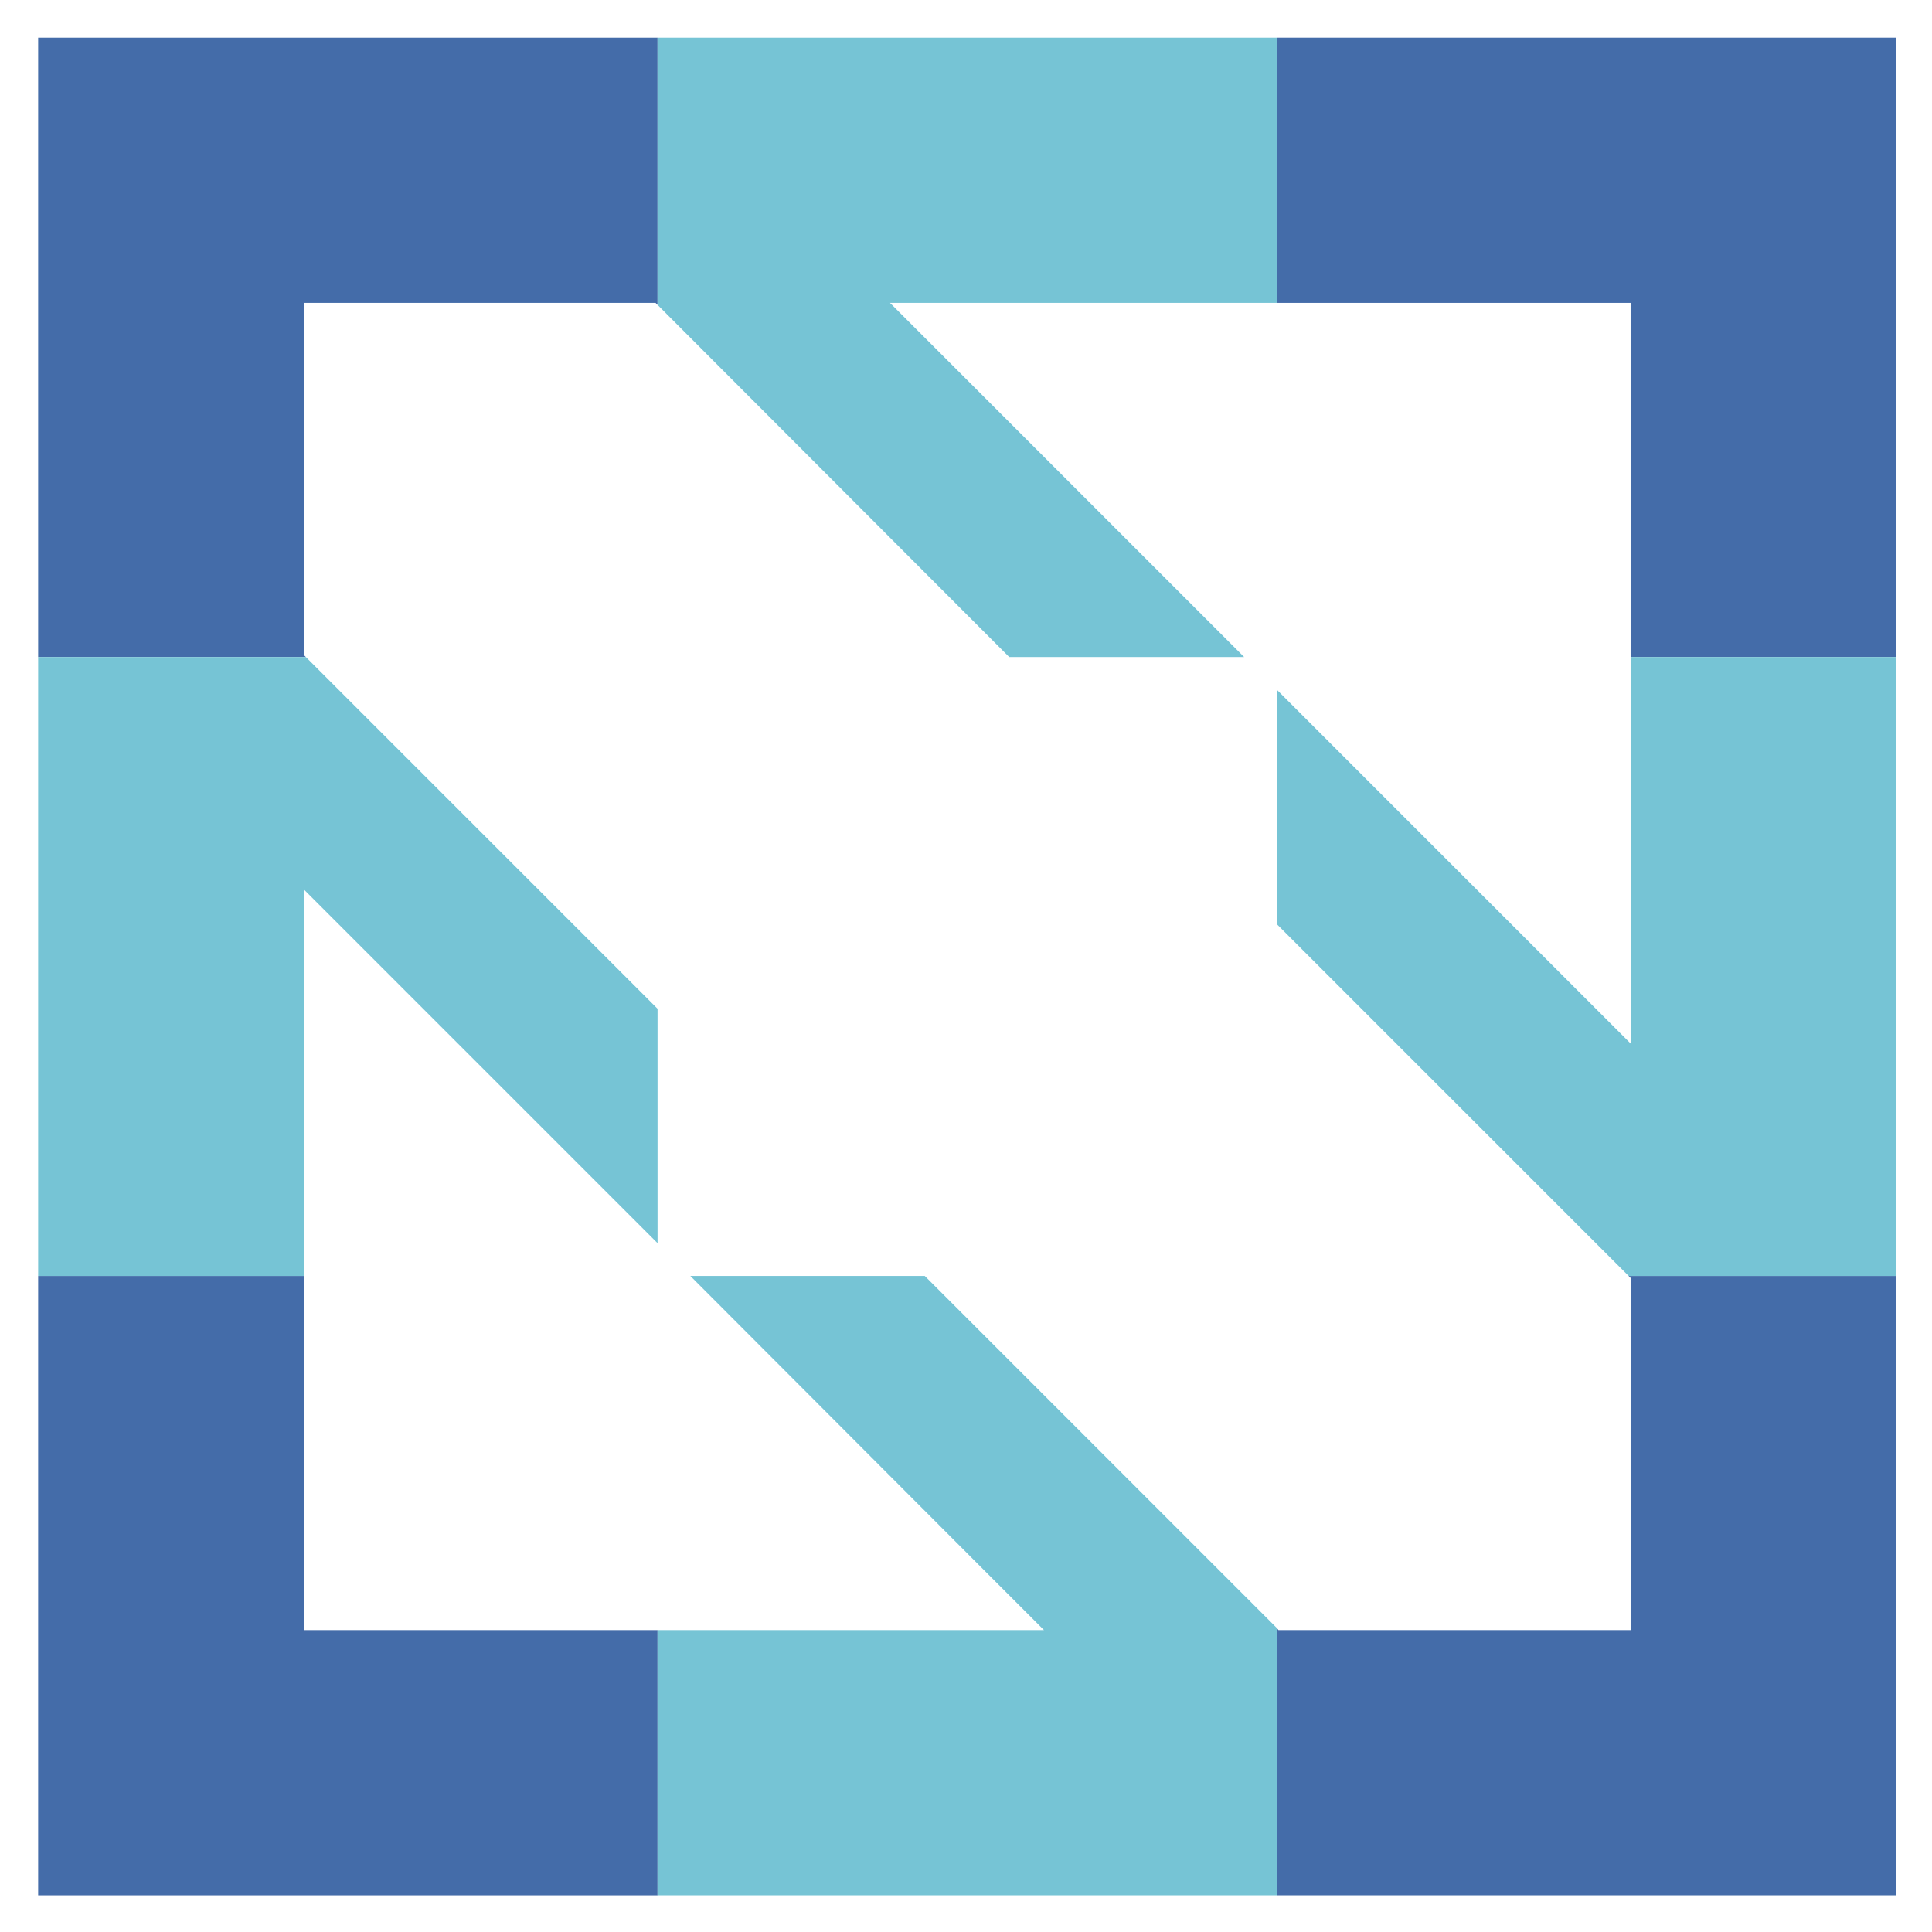
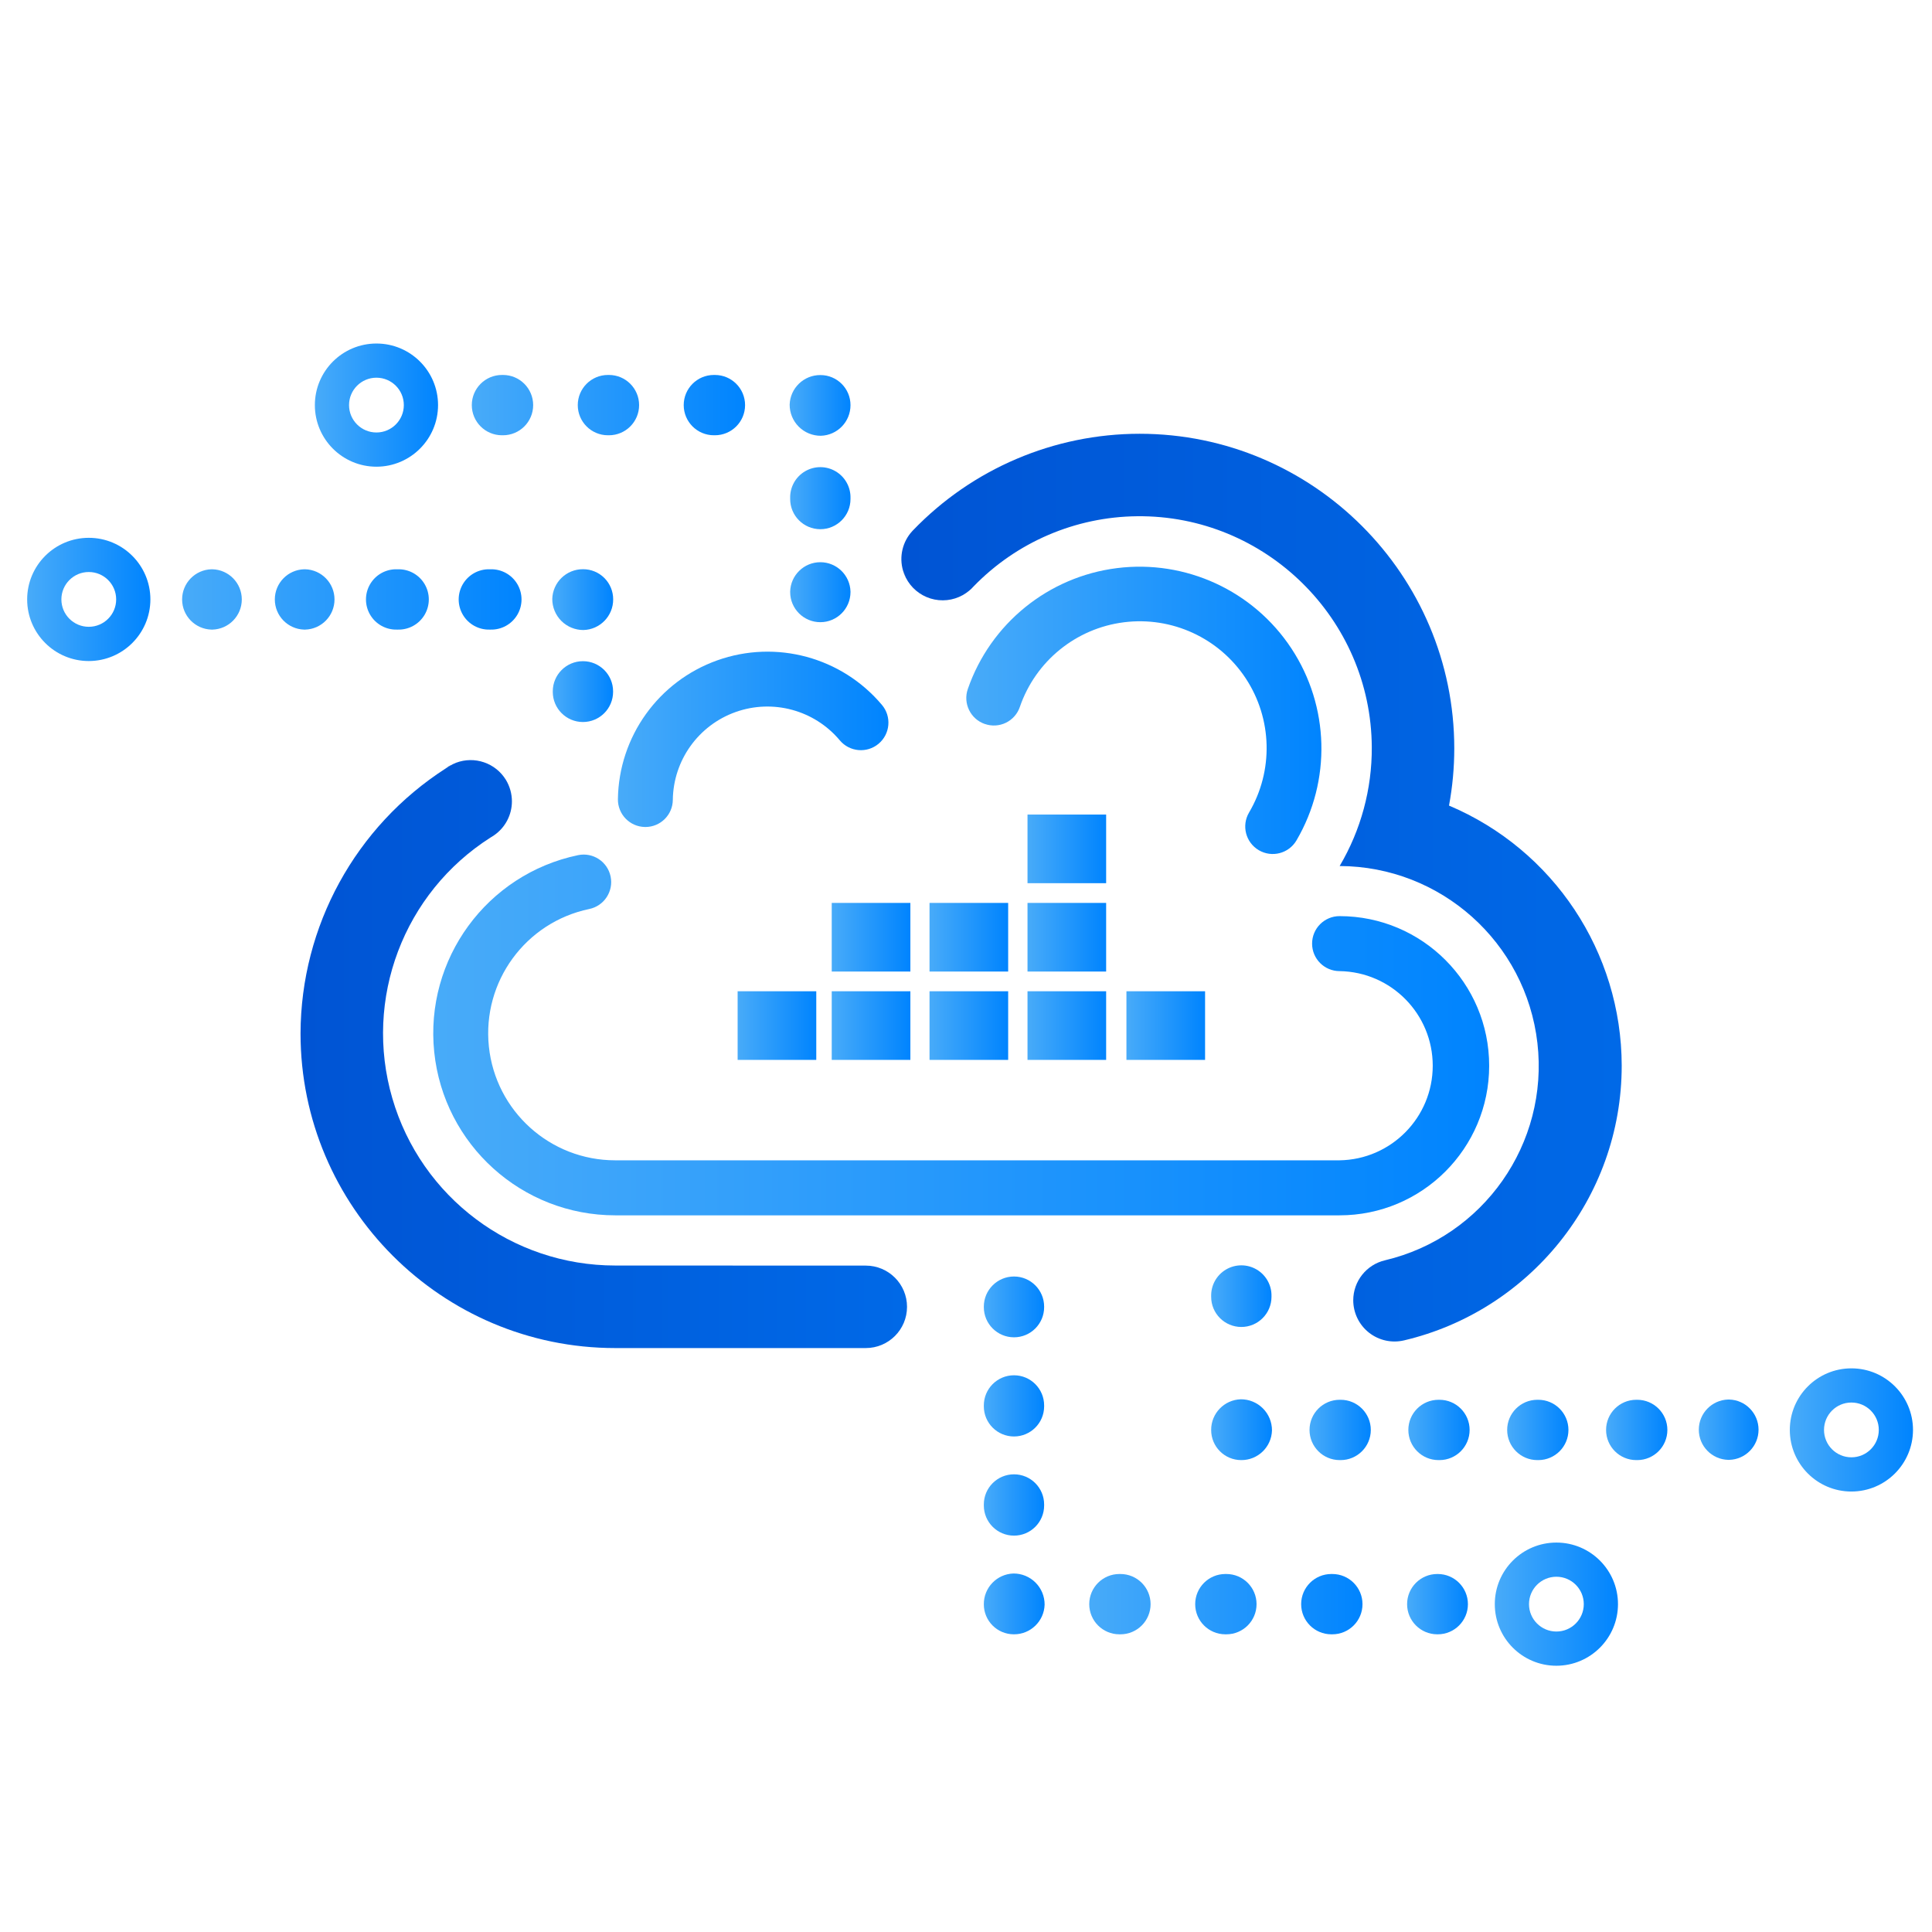
- <svg xmlns="http://www.w3.org/2000/svg" role="img" viewBox="5.52 5.02 388.96 388.96">
-   <style>svg {enable-background:new 0 0 400 400}</style>
-   <style>.st0{fill:#446ca9}.st1{fill:#76c4d5}</style>
-   <g id="XMLID_15_">
-     <g id="XMLID_78_">
-       <path id="XMLID_82_" d="M66.7 261.9H13.2v124.7h124.7v-53.4H66.7z" class="st0" />
-       <path id="XMLID_81_" d="M333.8 262.3v70.9h-70.9l-.3-.4v53.8h124.6V261.9h-53.8z" class="st0" />
-       <path id="XMLID_80_" d="M13.2 137.3h53.9l-.4-.4V66h70.8l.4.4V12.6H13.2z" class="st0" />
-       <path id="XMLID_79_" d="M262.6 12.6V66h71.2v71.3h53.4V12.6z" class="st0" />
-     </g>
-     <g id="XMLID_73_">
-       <path id="XMLID_77_" d="M256 137.3L184.7 66h77.9V12.6H137.9v53.8l70.8 70.9z" class="st1" />
-       <path id="XMLID_76_" d="M191.7 261.9h-47.2l59 59.1 12.2 12.2h-77.8v53.4h124.7v-53.8l-35.5-35.5z" class="st1" />
-       <path id="XMLID_75_" d="M333.8 137.3v77.8l-12.2-12.2-59-59v47.2l35.4 35.4 35.4 35.4h53.8V137.3z" class="st1" />
-       <path id="XMLID_74_" d="M137.9 208.1l-70.8-70.8H13.2v124.6h53.5v-77.8l71.2 71.2z" class="st1" />
-     </g>
-   </g>
+ <svg xmlns="http://www.w3.org/2000/svg" xmlns:xlink="http://www.w3.org/1999/xlink" id="图层_1" data-name="图层 1" viewBox="0 0 916.9 916.9">
+   <defs>
+     <style>.cls-1{fill:url(#未命名的渐变_12);}.cls-2{fill:url(#未命名的渐变_12-2);}.cls-3{fill:url(#未命名的渐变_12-3);}.cls-4{fill:url(#未命名的渐变_21);}.cls-5{fill:url(#未命名的渐变_21-2);}.cls-6{fill:url(#未命名的渐变_12-4);}.cls-7{fill:url(#未命名的渐变_12-5);}.cls-8{fill:url(#未命名的渐变_12-6);}.cls-9{fill:url(#未命名的渐变_12-7);}.cls-10{fill:url(#未命名的渐变_12-8);}.cls-11{fill:url(#未命名的渐变_12-9);}.cls-12{fill:url(#未命名的渐变_12-10);}.cls-13{fill:url(#未命名的渐变_12-11);}.cls-14{fill:url(#未命名的渐变_12-12);}.cls-15{fill:url(#未命名的渐变_12-13);}.cls-16{fill:url(#未命名的渐变_12-14);}.cls-17{fill:url(#未命名的渐变_12-15);}.cls-18{fill:url(#未命名的渐变_12-16);}.cls-19{fill:url(#未命名的渐变_12-17);}.cls-20{fill:url(#未命名的渐变_12-18);}.cls-21{fill:url(#未命名的渐变_12-19);}.cls-22{fill:url(#未命名的渐变_12-20);}.cls-23{fill:url(#未命名的渐变_12-21);}.cls-24{fill:url(#未命名的渐变_12-22);}.cls-25{fill:url(#未命名的渐变_12-23);}.cls-26{fill:url(#未命名的渐变_12-24);}.cls-27{fill:url(#未命名的渐变_12-25);}.cls-28{fill:url(#未命名的渐变_12-26);}.cls-29{fill:url(#未命名的渐变_12-27);}.cls-30{fill:url(#未命名的渐变_12-28);}.cls-31{fill:url(#未命名的渐变_12-29);}.cls-32{fill:url(#未命名的渐变_12-30);}.cls-33{fill:url(#未命名的渐变_12-31);}.cls-34{fill:url(#未命名的渐变_12-32);}.cls-35{fill:url(#未命名的渐变_12-33);}.cls-36{fill:url(#未命名的渐变_12-34);}.cls-37{fill:url(#未命名的渐变_12-35);}</style>
+     <linearGradient id="未命名的渐变_12" x1="205.61" y1="491.18" x2="706.67" y2="491.18" gradientUnits="userSpaceOnUse">
+       <stop offset="0" stop-color="#48abf9" />
+       <stop offset="1" stop-color="#0084fe" />
+     </linearGradient>
+     <linearGradient id="未命名的渐变_12-2" x1="458.59" y1="337.06" x2="627.21" y2="337.06" xlink:href="#未命名的渐变_12" />
+     <linearGradient id="未命名的渐变_12-3" x1="293.25" y1="350.85" x2="421.63" y2="350.85" xlink:href="#未命名的渐变_12" />
+     <linearGradient id="未命名的渐变_21" x1="142.63" y1="500.22" x2="430.46" y2="500.22" gradientUnits="userSpaceOnUse">
+       <stop offset="0" stop-color="#0054d4" />
+       <stop offset="1" stop-color="#0069e7" />
+     </linearGradient>
+     <linearGradient id="未命名的渐变_21-2" x1="427.78" y1="421.29" x2="769.64" y2="421.29" xlink:href="#未命名的渐变_21" />
+     <linearGradient id="未命名的渐变_12-4" x1="466.91" y1="620.24" x2="495.53" y2="620.24" xlink:href="#未命名的渐变_12" />
+     <linearGradient id="未命名的渐变_12-5" x1="466.91" y1="690.71" x2="495.53" y2="690.71" xlink:href="#未命名的渐变_12" />
+     <linearGradient id="未命名的渐变_12-6" x1="466.91" y1="761.19" x2="495.77" y2="761.19" xlink:href="#未命名的渐变_12" />
+     <linearGradient id="未命名的渐变_12-7" x1="516.93" y1="761.31" x2="646.63" y2="761.31" xlink:href="#未命名的渐变_12" />
+     <linearGradient id="未命名的渐变_12-8" x1="667.79" y1="761.31" x2="696.65" y2="761.31" xlink:href="#未命名的渐变_12" />
+     <linearGradient id="未命名的渐变_12-9" x1="574.8" y1="615.33" x2="603.43" y2="615.33" xlink:href="#未命名的渐变_12" />
+     <linearGradient id="未命名的渐变_12-10" x1="574.8" y1="678.51" x2="603.67" y2="678.51" xlink:href="#未命名的渐变_12" />
+     <linearGradient id="未命名的渐变_12-11" x1="762.18" y1="678.63" x2="791.27" y2="678.63" xlink:href="#未命名的渐变_12" />
+     <linearGradient id="未命名的渐变_12-12" x1="805.86" y1="678.51" x2="834.95" y2="678.51" xlink:href="#未命名的渐变_12" />
+     <linearGradient id="未命名的渐变_12-13" x1="715.28" y1="678.63" x2="744.37" y2="678.63" xlink:href="#未命名的渐变_12" />
+     <linearGradient id="未命名的渐变_12-14" x1="668.38" y1="678.63" x2="697.47" y2="678.63" xlink:href="#未命名的渐变_12" />
+     <linearGradient id="未命名的渐变_12-15" x1="621.47" y1="678.63" x2="650.57" y2="678.63" xlink:href="#未命名的渐变_12" />
+     <linearGradient id="未命名的渐变_12-16" x1="709.41" y1="761.31" x2="767.87" y2="761.31" xlink:href="#未命名的渐变_12" />
+     <linearGradient id="未命名的渐变_12-17" x1="849.41" y1="678.63" x2="907.88" y2="678.63" xlink:href="#未命名的渐变_12" />
+     <linearGradient id="未命名的渐变_12-18" x1="375" y1="280.85" x2="403.63" y2="280.85" xlink:href="#未命名的渐变_12" />
+     <linearGradient id="未命名的渐变_12-19" x1="375" y1="236.62" x2="403.63" y2="236.62" xlink:href="#未命名的渐变_12" />
+     <linearGradient id="未命名的渐变_12-20" x1="374.76" y1="192.38" x2="403.63" y2="192.38" xlink:href="#未命名的渐变_12" />
+     <linearGradient id="未命名的渐变_12-21" x1="223.91" y1="192.26" x2="353.6" y2="192.26" xlink:href="#未命名的渐变_12" />
+     <linearGradient id="未命名的渐变_12-22" x1="262.34" y1="328.22" x2="290.96" y2="328.22" xlink:href="#未命名的渐变_12" />
+     <linearGradient id="未命名的渐变_12-23" x1="262.1" y1="284.6" x2="290.96" y2="284.6" xlink:href="#未命名的渐变_12" />
+     <linearGradient id="未命名的渐变_12-24" x1="85.97" y1="284.48" x2="247.13" y2="284.48" xlink:href="#未命名的渐变_12" />
+     <linearGradient id="未命名的渐变_12-25" x1="149.42" y1="192.26" x2="207.89" y2="192.26" xlink:href="#未命名的渐变_12" />
+     <linearGradient id="未命名的渐变_12-26" x1="12.9" y1="284.48" x2="71.37" y2="284.48" xlink:href="#未命名的渐变_12" />
+     <linearGradient id="未命名的渐变_12-27" x1="487.64" y1="444.79" x2="524.96" y2="444.79" xlink:href="#未命名的渐变_12" />
+     <linearGradient id="未命名的渐变_12-28" x1="487.64" y1="486.72" x2="524.96" y2="486.72" xlink:href="#未命名的渐变_12" />
+     <linearGradient id="未命名的渐变_12-29" x1="534.59" y1="486.72" x2="571.9" y2="486.72" xlink:href="#未命名的渐变_12" />
+     <linearGradient id="未命名的渐变_12-30" x1="441.14" y1="444.79" x2="478.46" y2="444.79" xlink:href="#未命名的渐变_12" />
+     <linearGradient id="未命名的渐变_12-31" x1="441.14" y1="486.72" x2="478.46" y2="486.72" xlink:href="#未命名的渐变_12" />
+     <linearGradient id="未命名的渐变_12-32" x1="394.73" y1="444.79" x2="432.04" y2="444.79" xlink:href="#未命名的渐变_12" />
+     <linearGradient id="未命名的渐变_12-33" x1="394.73" y1="486.72" x2="432.04" y2="486.72" xlink:href="#未命名的渐变_12" />
+     <linearGradient id="未命名的渐变_12-34" x1="350.07" y1="486.72" x2="387.39" y2="486.72" xlink:href="#未命名的渐变_12" />
+     <linearGradient id="未命名的渐变_12-35" x1="487.64" y1="402.86" x2="524.96" y2="402.86" xlink:href="#未命名的渐变_12" />
+   </defs>
+   <path class="cls-1" d="M635.75,434.78h0a13.05,13.05,0,0,0,0,26.1,44.9,44.9,0,0,1-.05,89.79H292A60.27,60.27,0,0,1,279.65,431.4a13.05,13.05,0,1,0-5.29-25.56A86.38,86.38,0,0,0,292,576.78h343.7a71,71,0,0,0,.08-142Z" />
+   <path class="cls-2" d="M467.38,343.58A13,13,0,0,0,484,335.52a60.19,60.19,0,1,1,108.78,50.1,13.05,13.05,0,1,0,22.49,13.25A86.28,86.28,0,1,0,459.31,327a13.05,13.05,0,0,0,8.07,16.6Z" />
+   <path class="cls-3" d="M306.12,392.48h.19a13,13,0,0,0,13-12.88,44.87,44.87,0,0,1,79.26-28.23,13,13,0,0,0,20-16.81,71,71,0,0,0-125.32,44.7,13.05,13.05,0,0,0,12.87,13.22Z" />
+   <path d="M211.53,364.65c.94-.6,1.9-1.2,2.86-1.79A19.92,19.92,0,0,0,211.53,364.65Z" />
+   <path class="cls-4" d="M292,600.6a110.18,110.18,0,0,1-59.09-203.19c.55-.31,1.07-.64,1.58-1a19.57,19.57,0,0,0,8.46-16.12,19.7,19.7,0,0,0-2.87-10.2A19.62,19.62,0,0,0,216.42,362a18.36,18.36,0,0,0-3.07,1.54l-1.82,1.15a150,150,0,0,0-68.9,125.75c0,82.33,67,149.33,149.34,149.33H410.89a19.57,19.57,0,0,0,19.57-19.56h0a19.57,19.57,0,0,0-19.57-19.57Z" />
+   <path d="M429.86,274.09l-1.29-3.27A18.53,18.53,0,0,0,429.86,274.09Z" />
+   <path d="M462.08,278.26,461,279.4C461.37,279,461.73,278.66,462.08,278.26Z" />
+   <path class="cls-5" d="M687.68,382.32a148.65,148.65,0,0,0,2.5-27.12c0-82.35-67-149.34-149.33-149.34a149.25,149.25,0,0,0-107.57,45.85l-.3.32a19.57,19.57,0,0,0-4.41,18.79l1.29,3.27a19.6,19.6,0,0,0,27.08,8.33l1.58-1a20.12,20.12,0,0,0,2.47-2l1.09-1.14A109.63,109.63,0,0,1,539.68,245c60.89-.63,111.05,48.74,111.35,109.63A109.55,109.55,0,0,1,635.78,411,94.84,94.84,0,0,1,657.3,598.12a19.53,19.53,0,0,0-15.07,19h0a19.59,19.59,0,0,0,24.14,19c59.12-13.91,103.27-67.09,103.27-130.4A134.18,134.18,0,0,0,687.68,382.32Z" />
+   <path class="cls-6" d="M481.22,634.67a14.32,14.32,0,0,1-14.31-14.32v-.23a14.31,14.31,0,1,1,28.62,0v.23A14.31,14.31,0,0,1,481.22,634.67Z" />
+   <path class="cls-7" d="M481.22,728.79a14.31,14.31,0,0,1-14.31-14.31V714a14.31,14.31,0,1,1,28.62,0v.47A14.31,14.31,0,0,1,481.22,728.79Zm0-47.06a14.31,14.31,0,0,1-14.31-14.31V667a14.31,14.31,0,1,1,28.62,0v.47A14.31,14.31,0,0,1,481.22,681.73Z" />
+   <path class="cls-8" d="M481.14,775.62h0a14.23,14.23,0,0,1-14.23-14.23h0A14.51,14.51,0,0,1,481,746.76a14.72,14.72,0,0,1,14.76,14.77A14.51,14.51,0,0,1,481.14,775.62Z" />
+   <path class="cls-9" d="M632.31,775.62h-.49a14.31,14.31,0,1,1,0-28.62h.49a14.31,14.31,0,1,1,0,28.62Zm-50.28,0h-.5a14.31,14.31,0,1,1,0-28.62h.5a14.31,14.31,0,1,1,0,28.62Zm-50.29,0h-.49a14.31,14.31,0,1,1,0-28.62h.49a14.31,14.31,0,1,1,0,28.62Z" />
+   <path class="cls-10" d="M682.34,775.62h-.24a14.31,14.31,0,1,1,0-28.62h.24a14.31,14.31,0,1,1,0,28.62Z" />
+   <path class="cls-11" d="M589.11,629.76a14.31,14.31,0,0,1-14.31-14.31v-.24a14.32,14.32,0,1,1,28.63,0v.24A14.32,14.32,0,0,1,589.11,629.76Z" />
+   <path class="cls-12" d="M589.06,692.94h0a14.25,14.25,0,0,1-14.26-14.25h0a14.51,14.51,0,0,1,14.08-14.61,14.72,14.72,0,0,1,14.78,14.79A14.49,14.49,0,0,1,589.06,692.94Z" />
+   <path class="cls-13" d="M777,692.94h-.47a14.31,14.31,0,1,1,0-28.62H777a14.31,14.31,0,1,1,0,28.62Z" />
+   <path class="cls-14" d="M820.64,692.83h-.47a14.32,14.32,0,0,1,0-28.63h.47a14.32,14.32,0,0,1,0,28.63Z" />
+   <path class="cls-15" d="M730.05,692.94h-.46a14.31,14.31,0,0,1,0-28.62h.46a14.31,14.31,0,1,1,0,28.62Z" />
+   <path class="cls-16" d="M683.15,692.94h-.46a14.31,14.31,0,0,1,0-28.62h.46a14.31,14.31,0,1,1,0,28.62Z" />
+   <path class="cls-17" d="M636.25,692.94h-.46a14.31,14.31,0,1,1,0-28.62h.46a14.31,14.31,0,1,1,0,28.62Z" />
+   <path class="cls-18" d="M738.64,790.54a29.23,29.23,0,1,1,29.23-29.23A29.26,29.26,0,0,1,738.64,790.54Zm0-42.24a13,13,0,1,0,13,13A13,13,0,0,0,738.64,748.3Z" />
+   <path class="cls-19" d="M878.65,707.86a29.23,29.23,0,1,1,29.23-29.23A29.27,29.27,0,0,1,878.65,707.86Zm0-42.24a13,13,0,1,0,13,13A13,13,0,0,0,878.65,665.62Z" />
+   <path class="cls-20" d="M389.31,295.28A14.31,14.31,0,0,1,375,281v-.24a14.32,14.32,0,0,1,28.63,0V281A14.32,14.32,0,0,1,389.31,295.28Z" />
+   <path class="cls-21" d="M389.31,251.15A14.32,14.32,0,0,1,375,236.83v-.43a14.32,14.32,0,1,1,28.63,0v.43A14.32,14.32,0,0,1,389.31,251.15Z" />
+   <path class="cls-22" d="M389.55,206.81A14.72,14.72,0,0,1,374.76,192,14.51,14.51,0,0,1,389.37,178h0a14.26,14.26,0,0,1,14.26,14.26h0A14.51,14.51,0,0,1,389.55,206.81Z" />
+   <path class="cls-23" d="M339.29,206.57h-.5a14.31,14.31,0,1,1,0-28.62h.5a14.31,14.31,0,1,1,0,28.62Zm-50.29,0h-.49a14.31,14.31,0,1,1,0-28.62H289a14.31,14.31,0,1,1,0,28.62Zm-50.28,0h-.5a14.31,14.31,0,0,1,0-28.62h.5a14.31,14.31,0,1,1,0,28.62Z" />
+   <path class="cls-24" d="M276.65,342.66a14.31,14.31,0,0,1-14.31-14.32v-.24a14.31,14.31,0,0,1,28.62,0v.24A14.32,14.32,0,0,1,276.65,342.66Z" />
+   <path class="cls-25" d="M276.88,299a14.72,14.72,0,0,1-14.78-14.78,14.51,14.51,0,0,1,14.6-14.08h0A14.25,14.25,0,0,1,291,284.43h0A14.49,14.49,0,0,1,276.88,299Z" />
+   <path class="cls-26" d="M232.81,298.8h-.43a14.32,14.32,0,1,1,0-28.63h.43a14.32,14.32,0,1,1,0,28.63Zm-44,0h-.43a14.32,14.32,0,1,1,0-28.63h.43a14.32,14.32,0,1,1,0,28.63Zm-44,0h-.44a14.32,14.32,0,0,1,0-28.63h.44a14.32,14.32,0,0,1,0,28.63Zm-44,0h-.44a14.32,14.32,0,0,1,0-28.63h.44a14.32,14.32,0,0,1,0,28.63Z" />
+   <path class="cls-27" d="M178.65,221.49a29.23,29.23,0,1,1,29.24-29.23A29.26,29.26,0,0,1,178.65,221.49Zm0-42.24a13,13,0,1,0,13,13A13,13,0,0,0,178.65,179.25Z" />
+   <path class="cls-28" d="M42.13,313.72a29.24,29.24,0,1,1,29.24-29.24A29.27,29.27,0,0,1,42.13,313.72Zm0-42.25a13,13,0,1,0,13,13A13,13,0,0,0,42.13,271.47Z" />
+   <rect class="cls-29" x="487.64" y="428.51" width="37.32" height="32.57" />
+   <rect class="cls-30" x="487.64" y="470.44" width="37.32" height="32.57" />
+   <rect class="cls-31" x="534.59" y="470.44" width="37.32" height="32.57" />
+   <rect class="cls-32" x="441.14" y="428.51" width="37.32" height="32.57" />
+   <rect class="cls-33" x="441.14" y="470.44" width="37.32" height="32.57" />
+   <rect class="cls-34" x="394.73" y="428.51" width="37.32" height="32.57" />
+   <rect class="cls-35" x="394.73" y="470.44" width="37.32" height="32.57" />
+   <rect class="cls-36" x="350.07" y="470.44" width="37.32" height="32.57" />
+   <rect class="cls-37" x="487.64" y="386.58" width="37.32" height="32.57" />
</svg>
